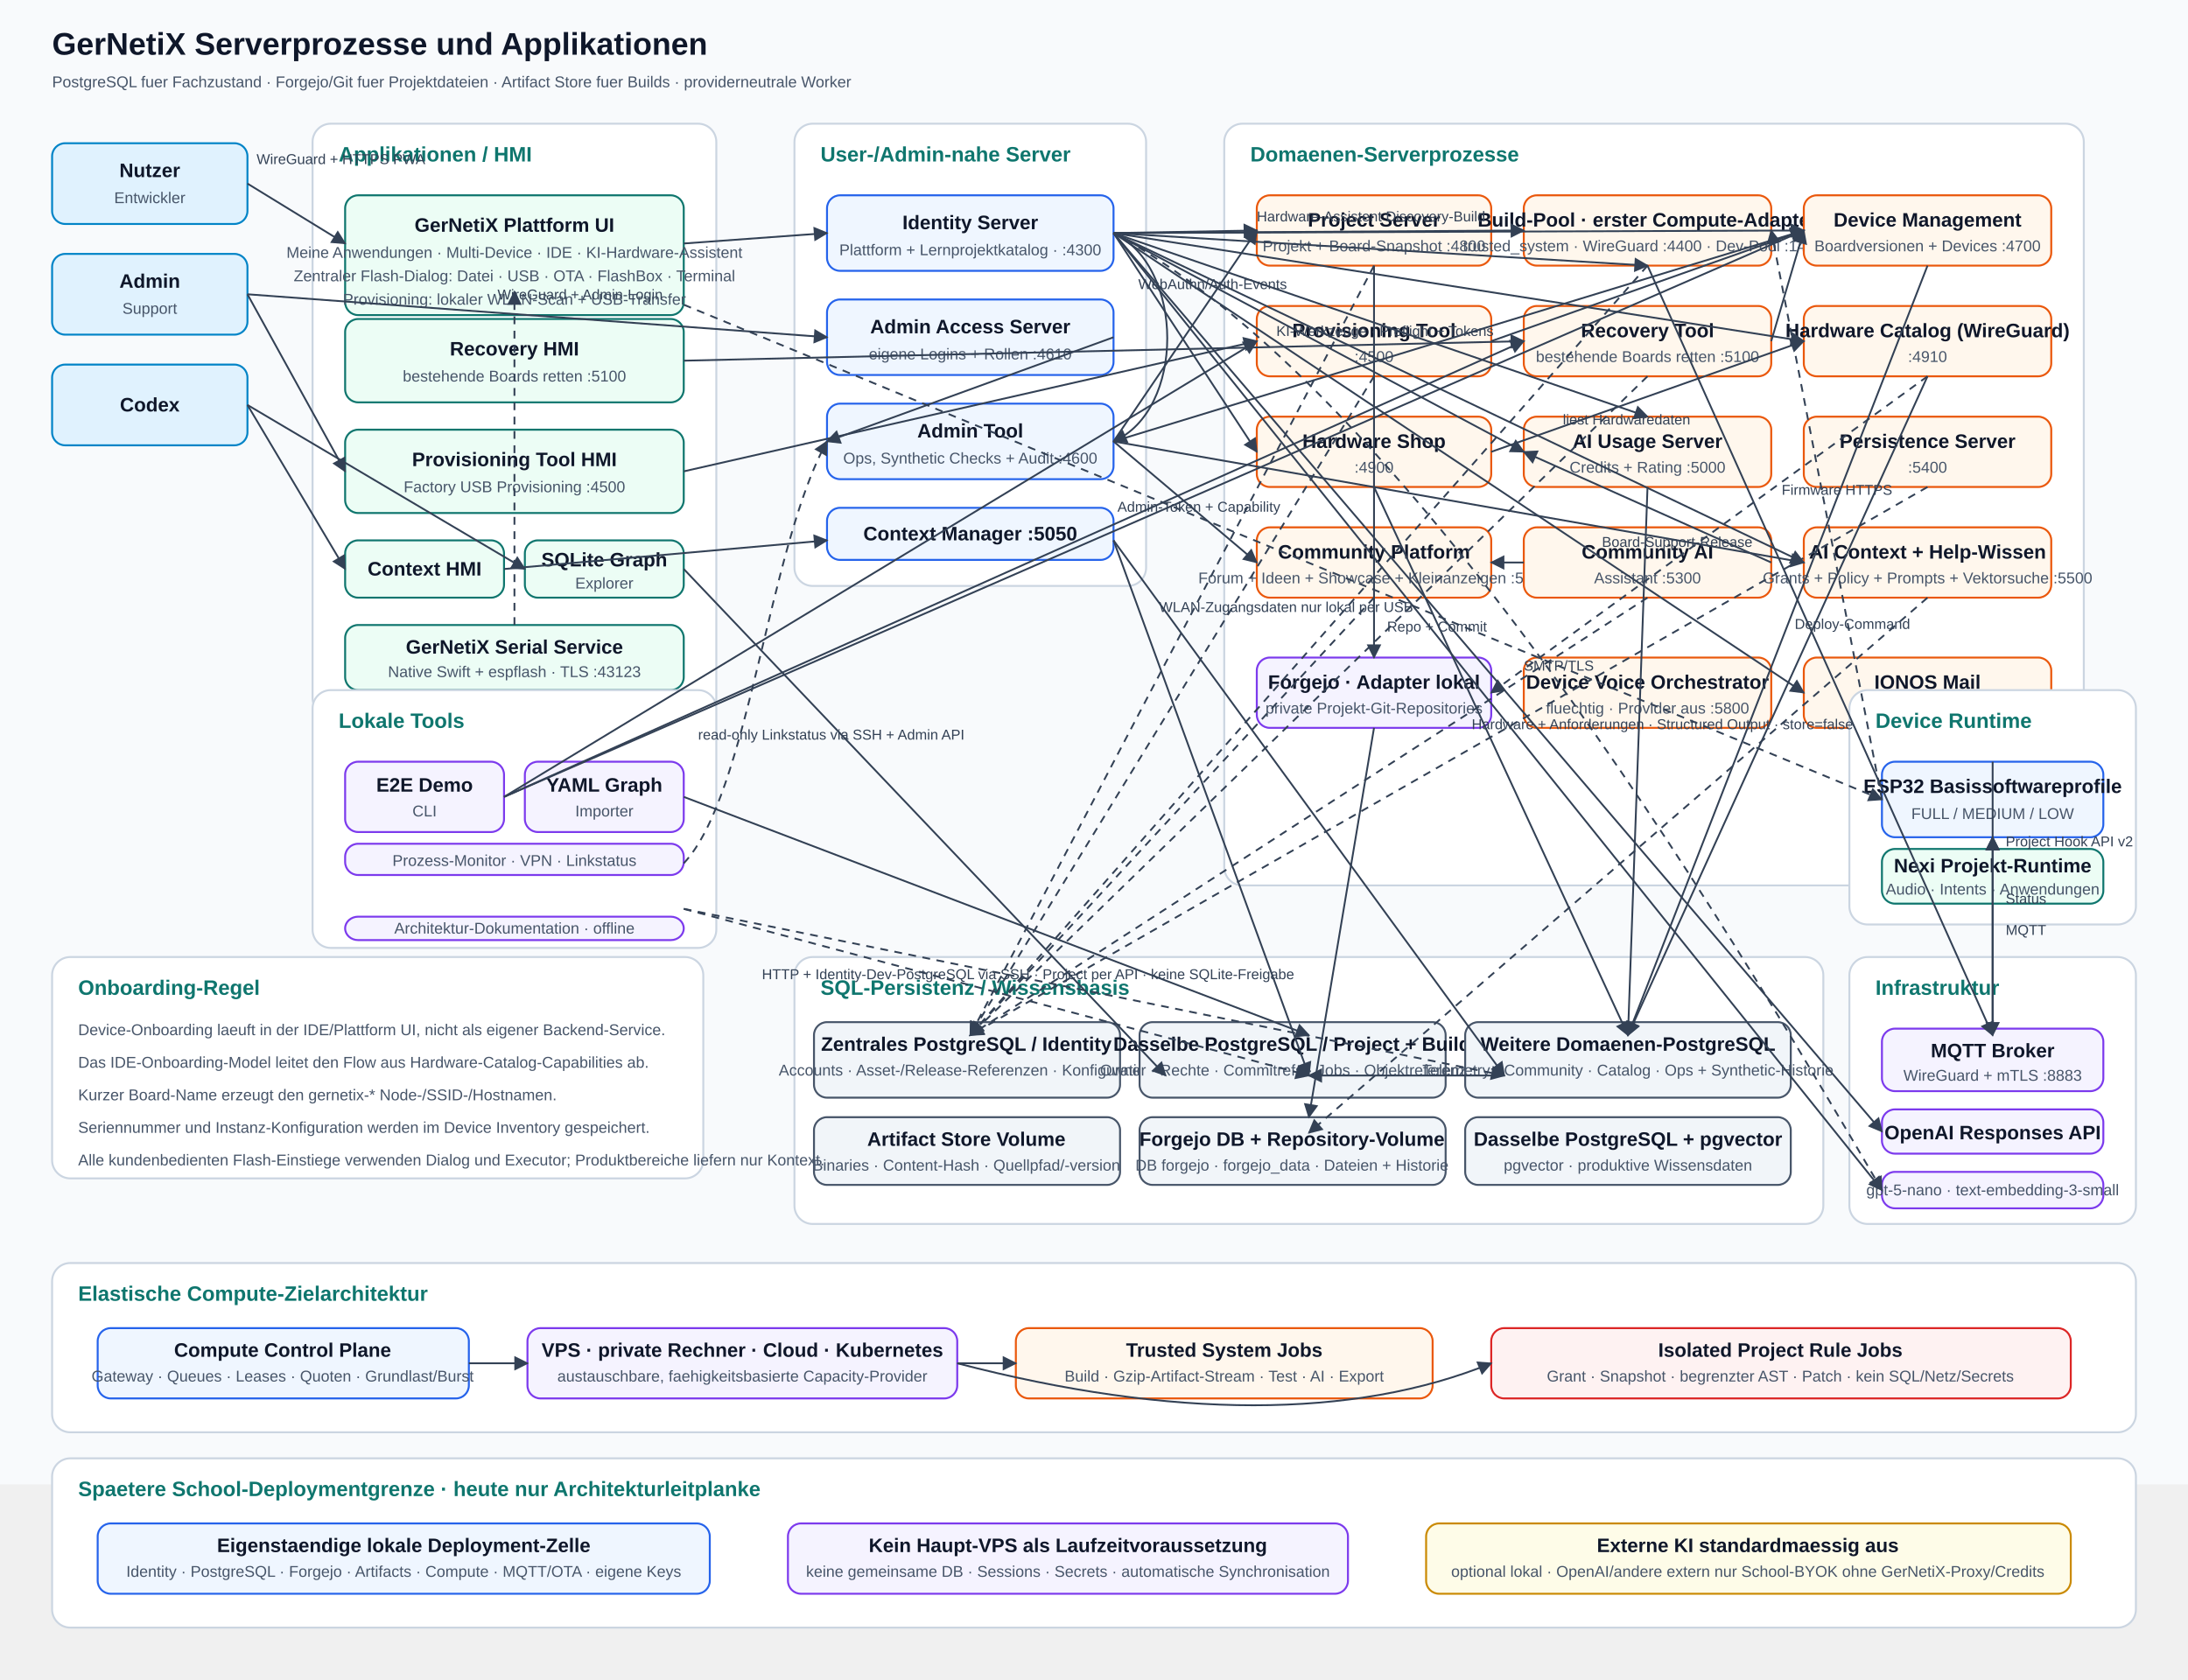
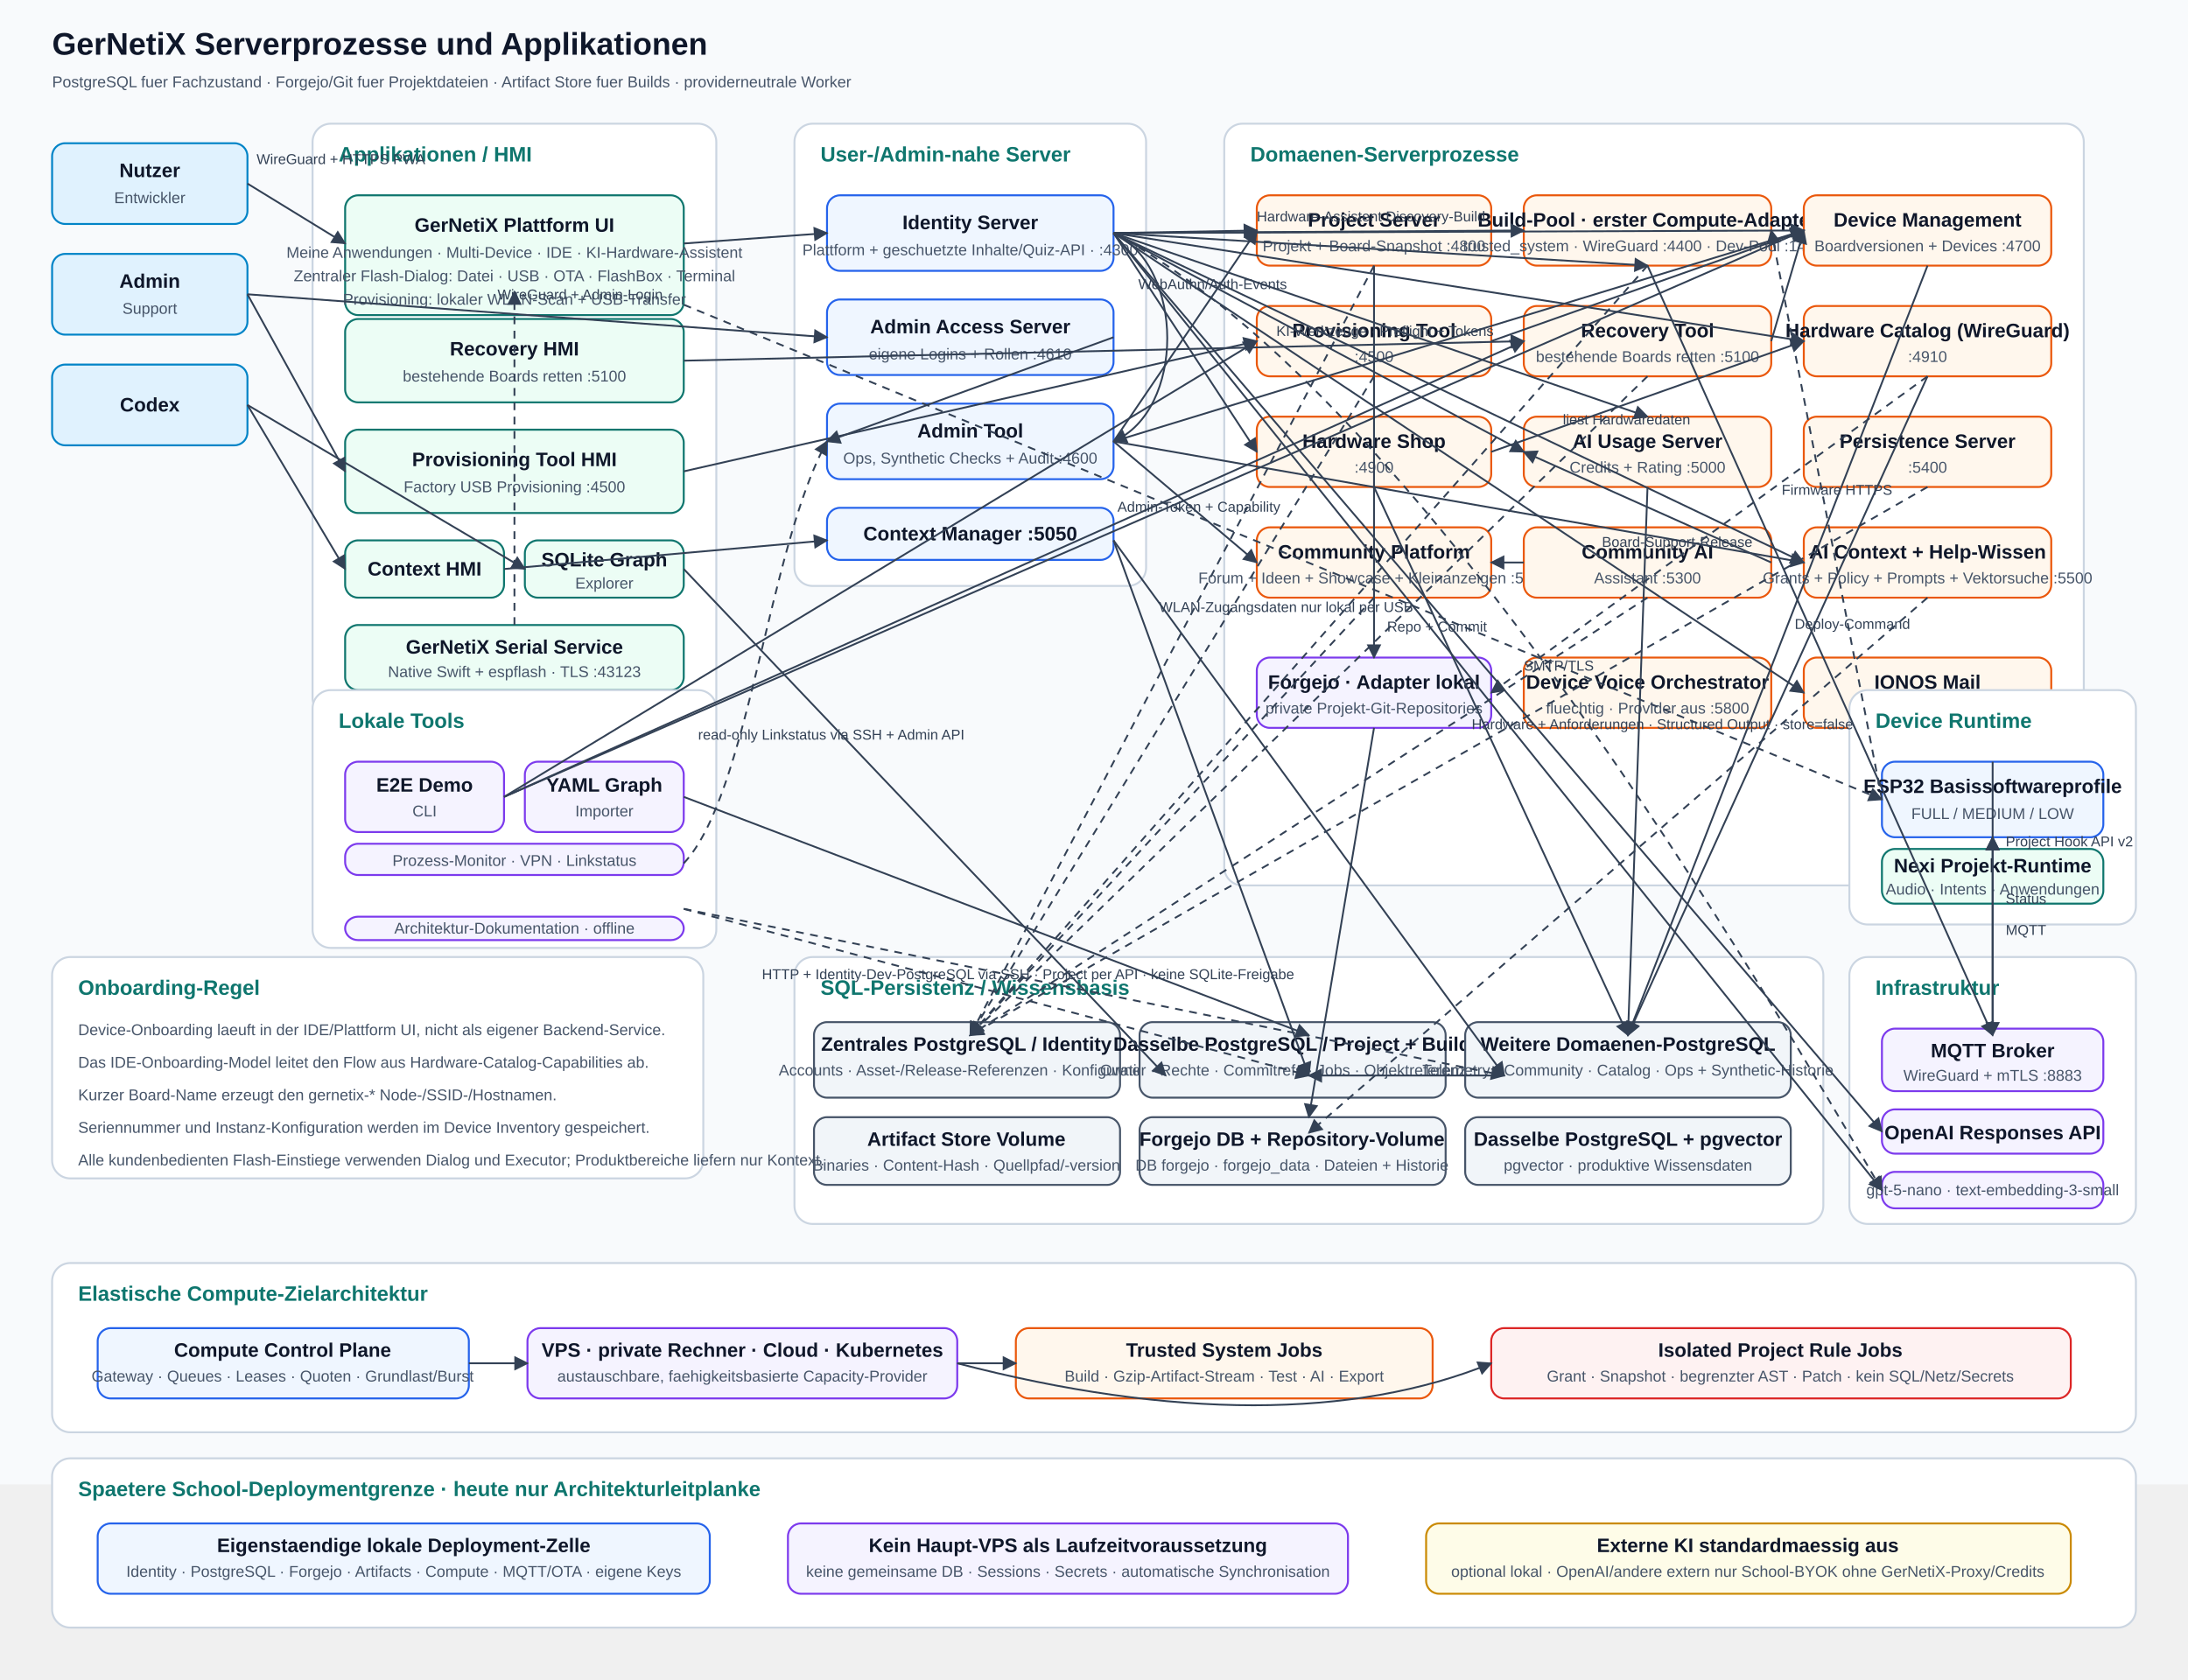
<svg xmlns="http://www.w3.org/2000/svg" width="1680" height="1290" viewBox="0 0 1680 1290" role="img" aria-labelledby="title desc">
  <defs>
    <marker id="arrow" viewBox="0 0 10 10" refX="9" refY="5" markerWidth="8" markerHeight="8" orient="auto-start-reverse">
      <path d="M 0 0 L 10 5 L 0 10 z" fill="#334155" />
    </marker>
    <style>
      .bg { fill: #f8fafc; }
      .cluster { fill: #ffffff; stroke: #cbd5e1; stroke-width: 1.5; rx: 14; }
      .clusterTitle { fill: #0f766e; font: 700 16px Segoe UI, Arial, sans-serif; }
      .node { fill: #ffffff; stroke: #94a3b8; stroke-width: 1.5; rx: 10; }
      .app { fill: #ecfdf5; stroke: #0f766e; }
      .edge { fill: #eff6ff; stroke: #2563eb; }
      .domain { fill: #fff7ed; stroke: #ea580c; }
      .tool { fill: #f5f3ff; stroke: #7c3aed; }
      .store { fill: #f1f5f9; stroke: #475569; }
      .actor { fill: #e0f2fe; stroke: #0284c7; }
      .titleText { fill: #0f172a; font: 700 15px Segoe UI, Arial, sans-serif; }
      .smallText { fill: #475569; font: 12px Segoe UI, Arial, sans-serif; }
      .label { fill: #334155; font: 11px Segoe UI, Arial, sans-serif; }
      .line { fill: none; stroke: #334155; stroke-width: 1.4; marker-end: url(#arrow); }
      .dashed { stroke-dasharray: 6 5; }
    </style>
  </defs>
  <rect class="bg" width="1680" height="1140" />
  <text x="40" y="42" class="titleText" style="font-size:24px">GerNetiX Serverprozesse und Applikationen</text>
  <text x="40" y="67" class="smallText">PostgreSQL fuer Fachzustand · Forgejo/Git fuer Projektdateien · Artifact Store fuer Builds · providerneutrale Worker</text>
  <g id="actors">
    <rect class="node actor" x="40" y="110" width="150" height="62" rx="10" />
    <text class="titleText" x="115" y="136" text-anchor="middle">Nutzer</text>
    <text class="smallText" x="115" y="156" text-anchor="middle">Entwickler</text>
    <rect class="node actor" x="40" y="195" width="150" height="62" rx="10" />
    <text class="titleText" x="115" y="221" text-anchor="middle">Admin</text>
    <text class="smallText" x="115" y="241" text-anchor="middle">Support</text>
    <rect class="node actor" x="40" y="280" width="150" height="62" rx="10" />
    <text class="titleText" x="115" y="316" text-anchor="middle">Codex</text>
  </g>
  <g id="applications">
    <rect class="cluster" x="240" y="95" width="310" height="455" rx="14" />
    <text class="clusterTitle" x="260" y="124">Applikationen / HMI</text>
    <rect class="node app" x="265" y="150" width="260" height="92" rx="10" />
    <text class="titleText" x="395" y="178" text-anchor="middle">GerNetiX Plattform UI</text>
    <text class="smallText" x="395" y="198" text-anchor="middle">Meine Anwendungen · Multi-Device · IDE · KI-Hardware-Assistent</text>
    <text class="smallText" x="395" y="216" text-anchor="middle">Zentraler Flash-Dialog: Datei · USB · OTA · FlashBox · Terminal</text>
    <text class="smallText" x="395" y="234" text-anchor="middle">Provisioning: lokaler WLAN-Scan + USB-Transfer</text>
    <rect class="node app" x="265" y="245" width="260" height="64" rx="10" />
    <text class="titleText" x="395" y="273" text-anchor="middle">Recovery HMI</text>
    <text class="smallText" x="395" y="293" text-anchor="middle">bestehende Boards retten :5100</text>
    <rect class="node app" x="265" y="330" width="260" height="64" rx="10" />
    <text class="titleText" x="395" y="358" text-anchor="middle">Provisioning Tool HMI</text>
    <text class="smallText" x="395" y="378" text-anchor="middle">Factory USB Provisioning :4500</text>
    <rect class="node app" x="265" y="415" width="122" height="44" rx="10" />
    <text class="titleText" x="326" y="442" text-anchor="middle">Context HMI</text>
    <rect class="node app" x="403" y="415" width="122" height="44" rx="10" />
    <text class="titleText" x="464" y="435" text-anchor="middle">SQLite Graph</text>
    <text class="smallText" x="464" y="452" text-anchor="middle">Explorer</text>
    <rect class="node app" x="265" y="480" width="260" height="50" rx="10" />
    <text class="titleText" x="395" y="502" text-anchor="middle">GerNetiX Serial Service</text>
    <text class="smallText" x="395" y="520" text-anchor="middle">Native Swift + espflash · TLS :43123</text>
  </g>
  <g id="edgeServices">
    <rect class="cluster" x="610" y="95" width="270" height="355" rx="14" />
    <text class="clusterTitle" x="630" y="124">User-/Admin-nahe Server</text>
    <rect class="node edge" x="635" y="150" width="220" height="58" rx="10" />
    <text class="titleText" x="745" y="176" text-anchor="middle">Identity Server</text>
-     <text class="smallText" x="745" y="196" text-anchor="middle">Plattform + Lernprojektkatalog · :4300</text>
+     <text class="smallText" x="745" y="196" text-anchor="middle">Plattform + geschuetzte Inhalte/Quiz-API · :4300</text>
    <rect class="node edge" x="635" y="230" width="220" height="58" rx="10" />
    <text class="titleText" x="745" y="256" text-anchor="middle">Admin Access Server</text>
    <text class="smallText" x="745" y="276" text-anchor="middle">eigene Logins + Rollen :4610</text>
    <rect class="node edge" x="635" y="310" width="220" height="58" rx="10" />
    <text class="titleText" x="745" y="336" text-anchor="middle">Admin Tool</text>
    <text class="smallText" x="745" y="356" text-anchor="middle">Ops, Synthetic Checks + Audit :4600</text>
    <rect class="node edge" x="635" y="390" width="220" height="40" rx="10" />
    <text class="titleText" x="745" y="415" text-anchor="middle">Context Manager :5050</text>
  </g>
  <g id="domainServices">
    <rect class="cluster" x="940" y="95" width="660" height="585" rx="14" />
    <text class="clusterTitle" x="960" y="124">Domaenen-Serverprozesse</text>
    <rect class="node domain" x="965" y="150" width="180" height="54" rx="10" />
    <text class="titleText" x="1055" y="174" text-anchor="middle">Project Server</text>
    <text class="smallText" x="1055" y="193" text-anchor="middle">Projekt + Board-Snapshot :4800</text>
    <rect class="node domain" x="1170" y="150" width="190" height="54" rx="10" />
    <text class="titleText" x="1265" y="174" text-anchor="middle">Build-Pool · erster Compute-Adapter</text>
    <text class="smallText" x="1265" y="193" text-anchor="middle">trusted_system · WireGuard :4400 · Dev-Pool :14400</text>
    <rect class="node domain" x="1385" y="150" width="190" height="54" rx="10" />
    <text class="titleText" x="1480" y="174" text-anchor="middle">Device Management</text>
    <text class="smallText" x="1480" y="193" text-anchor="middle">Boardversionen + Devices :4700</text>
    <rect class="node domain" x="965" y="235" width="180" height="54" rx="10" />
    <text class="titleText" x="1055" y="259" text-anchor="middle">Provisioning Tool</text>
    <text class="smallText" x="1055" y="278" text-anchor="middle">:4500</text>
    <rect class="node domain" x="1170" y="235" width="190" height="54" rx="10" />
    <text class="titleText" x="1265" y="259" text-anchor="middle">Recovery Tool</text>
    <text class="smallText" x="1265" y="278" text-anchor="middle">bestehende Boards retten :5100</text>
    <rect class="node domain" x="1385" y="235" width="190" height="54" rx="10" />
    <text class="titleText" x="1480" y="259" text-anchor="middle">Hardware Catalog (WireGuard)</text>
    <text class="smallText" x="1480" y="278" text-anchor="middle">:4910</text>
    <rect class="node domain" x="965" y="320" width="180" height="54" rx="10" />
    <text class="titleText" x="1055" y="344" text-anchor="middle">Hardware Shop</text>
    <text class="smallText" x="1055" y="363" text-anchor="middle">:4900</text>
    <rect class="node domain" x="1170" y="320" width="190" height="54" rx="10" />
    <text class="titleText" x="1265" y="344" text-anchor="middle">AI Usage Server</text>
    <text class="smallText" x="1265" y="363" text-anchor="middle">Credits + Rating :5000</text>
    <rect class="node domain" x="1385" y="320" width="190" height="54" rx="10" />
    <text class="titleText" x="1480" y="344" text-anchor="middle">Persistence Server</text>
    <text class="smallText" x="1480" y="363" text-anchor="middle">:5400</text>
    <rect class="node domain" x="965" y="405" width="180" height="54" rx="10" />
    <text class="titleText" x="1055" y="429" text-anchor="middle">Community Platform</text>
    <text class="smallText" x="1055" y="448" text-anchor="middle">Forum + Ideen + Showcase + Kleinanzeigen :5200</text>
    <rect class="node domain" x="1170" y="405" width="190" height="54" rx="10" />
    <text class="titleText" x="1265" y="429" text-anchor="middle">Community AI</text>
    <text class="smallText" x="1265" y="448" text-anchor="middle">Assistant :5300</text>
    <rect class="node domain" x="1385" y="405" width="190" height="54" rx="10" />
    <text class="titleText" x="1480" y="429" text-anchor="middle">AI Context + Help-Wissen</text>
    <text class="smallText" x="1480" y="448" text-anchor="middle">Grants + Policy + Prompts + Vektorsuche :5500</text>
    <rect class="node domain" x="1385" y="505" width="190" height="54" rx="10" />
    <text class="titleText" x="1480" y="529" text-anchor="middle">IONOS Mail</text>
    <text class="smallText" x="1480" y="548" text-anchor="middle">SMTP/TLS</text>
    <rect class="node tool" x="965" y="505" width="180" height="54" rx="10" />
    <text class="titleText" x="1055" y="529" text-anchor="middle">Forgejo · Adapter lokal</text>
    <text class="smallText" x="1055" y="548" text-anchor="middle">private Projekt-Git-Repositories</text>
    <rect class="node domain" x="1170" y="505" width="190" height="54" rx="10" />
    <text class="titleText" x="1265" y="529" text-anchor="middle">Device Voice Orchestrator</text>
    <text class="smallText" x="1265" y="548" text-anchor="middle">fluechtig · Provider aus :5800</text>
  </g>
  <g id="tools">
    <rect class="cluster" x="240" y="530" width="310" height="198" rx="14" />
    <text class="clusterTitle" x="260" y="559">Lokale Tools</text>
    <rect class="node tool" x="265" y="585" width="122" height="54" rx="10" />
    <text class="titleText" x="326" y="608" text-anchor="middle">E2E Demo</text>
    <text class="smallText" x="326" y="627" text-anchor="middle">CLI</text>
    <rect class="node tool" x="403" y="585" width="122" height="54" rx="10" />
    <text class="titleText" x="464" y="608" text-anchor="middle">YAML Graph</text>
    <text class="smallText" x="464" y="627" text-anchor="middle">Importer</text>
    <rect class="node tool" x="265" y="648" width="260" height="24" rx="10" />
    <text class="smallText" x="395" y="665" text-anchor="middle">Prozess-Monitor · VPN · Linkstatus</text>
    <rect class="node tool" x="265" y="704" width="260" height="18" rx="10" />
    <text class="smallText" x="395" y="717" text-anchor="middle">Architektur-Dokumentation · offline</text>
  </g>
  <g id="deviceRuntime">
    <rect class="cluster" x="1420" y="530" width="220" height="180" rx="14" />
    <text class="clusterTitle" x="1440" y="559">Device Runtime</text>
    <rect class="node edge" x="1445" y="585" width="170" height="58" rx="10" />
    <text class="titleText" x="1530" y="609" text-anchor="middle">ESP32 Basissoftwareprofile</text>
    <text class="smallText" x="1530" y="629" text-anchor="middle">FULL / MEDIUM / LOW</text>
    <rect class="node app" x="1445" y="652" width="170" height="42" rx="10" />
    <text class="titleText" x="1530" y="670" text-anchor="middle">Nexi Projekt-Runtime</text>
    <text class="smallText" x="1530" y="687" text-anchor="middle">Audio · Intents · Anwendungen</text>
  </g>
  <g id="platformInfrastructure">
    <rect class="cluster" x="1420" y="735" width="220" height="205" rx="14" />
    <text class="clusterTitle" x="1440" y="764">Infrastruktur</text>
    <rect class="node tool" x="1445" y="790" width="170" height="48" rx="10" />
    <text class="titleText" x="1530" y="812" text-anchor="middle">MQTT Broker</text>
    <text class="smallText" x="1530" y="830" text-anchor="middle">WireGuard + mTLS :8883</text>
    <rect class="node tool" x="1445" y="852" width="170" height="34" rx="10" />
    <text class="titleText" x="1530" y="875" text-anchor="middle">OpenAI Responses API</text>
    <rect class="node tool" x="1445" y="900" width="170" height="28" rx="10" />
    <text class="smallText" x="1530" y="918" text-anchor="middle">gpt-5-nano · text-embedding-3-small</text>
  </g>
  <g id="storage">
    <rect class="cluster" x="610" y="735" width="790" height="205" rx="14" />
    <text class="clusterTitle" x="630" y="764">SQL-Persistenz / Wissensbasis</text>
    <rect class="node store" x="625" y="785" width="235" height="58" rx="10" />
    <text class="titleText" x="742" y="807" text-anchor="middle">Zentrales PostgreSQL / Identity</text>
    <text class="smallText" x="742" y="826" text-anchor="middle">Accounts · Asset-/Release-Referenzen · Konfiguration</text>
    <rect class="node store" x="875" y="785" width="235" height="58" rx="10" />
    <text class="titleText" x="992" y="807" text-anchor="middle">Dasselbe PostgreSQL / Project + Build</text>
    <text class="smallText" x="992" y="826" text-anchor="middle">Owner · Rechte · Commitrefs · Jobs · Objektreferenzen</text>
    <rect class="node store" x="1125" y="785" width="250" height="58" rx="10" />
    <text class="titleText" x="1250" y="807" text-anchor="middle">Weitere Domaenen-PostgreSQL</text>
    <text class="smallText" x="1250" y="826" text-anchor="middle">Telemetry · Community · Catalog · Ops + Synthetic-Historie</text>
    <rect class="node store" x="625" y="858" width="235" height="52" rx="10" />
    <text class="titleText" x="742" y="880" text-anchor="middle">Artifact Store Volume</text>
    <text class="smallText" x="742" y="899" text-anchor="middle">Binaries · Content-Hash · Quellpfad/-version</text>
    <rect class="node store" x="875" y="858" width="235" height="52" rx="10" />
    <text class="titleText" x="992" y="880" text-anchor="middle">Forgejo DB + Repository-Volume</text>
    <text class="smallText" x="992" y="899" text-anchor="middle">DB forgejo · forgejo_data · Dateien + Historie</text>
    <rect class="node store" x="1125" y="858" width="250" height="52" rx="10" />
    <text class="titleText" x="1250" y="880" text-anchor="middle">Dasselbe PostgreSQL + pgvector</text>
    <text class="smallText" x="1250" y="899" text-anchor="middle">pgvector · produktive Wissensdaten</text>
  </g>
  <path class="line" d="M 190 141 L 265 187" />
  <text class="label" x="197" y="126">WireGuard + HTTPS PWA</text>
  <path class="line" d="M 190 226 L 265 362" />
  <path class="line" d="M 190 226 L 635 259" />
  <text class="label" x="382" y="230">WireGuard + Admin-Login</text>
  <path class="line" d="M 190 311 L 265 437" />
  <path class="line" d="M 190 311 L 403 437" />
  <path class="line" d="M 525 187 L 635 179" />
  <path class="line dashed" d="M 525 234 L 1445 614" />
  <text class="label" x="890" y="470">WLAN-Zugangsdaten nur lokal per USB</text>
  <path class="line dashed" d="M 395 480 L 395 224" />
  <path class="line" d="M 525 277 L 1170 262" />
  <path class="line" d="M 525 362 L 965 262" />
  <path class="line" d="M 387 437 L 635 415" />
  <path class="line" d="M 525 437 L 895 826" />
  <path class="line" d="M 855 179 L 965 177" />
  <path class="line" d="M 855 179 L 1170 177" />
  <path class="line" d="M 855 179 L 1385 177" />
  <path class="line" d="M 855 179 L 1385 262" />
  <path class="line" d="M 855 179 L 965 347" />
  <path class="line" d="M 855 179 L 1170 347" />
  <path class="line" d="M 855 179 L 1385 432" />
  <path class="line" d="M 855 179 L 1385 532" />
  <text class="label" x="1170" y="515">SMTP/TLS</text>
  <path class="line" d="M 855 179 C 910 205, 910 315, 855 339" />
  <text class="label" x="874" y="222">WebAuthn/Auth-Events</text>
  <path class="line" d="M 855 179 L 1445 869" />
  <path class="line" d="M 855 179 L 1445 914" />
  <path class="line" d="M 855 259 L 635 339" />
  <path class="line dashed" d="M 525 663 C 575 610, 590 420, 635 339" />
  <text class="label" x="536" y="568">read-only Linkstatus via SSH + Admin API</text>
  <path class="line" d="M 855 339 L 1385 177" />
  <path class="line" d="M 855 339 L 965 177" />
  <path class="line" d="M 855 339 L 965 432" />
  <text class="label" x="858" y="393">Admin-Token + Capability</text>
  <path class="line" d="M 855 339 L 1385 432" />
  <path class="line" d="M 855 415 L 1155 826" />
  <path class="line" d="M 855 415 L 1005 826" />
  <path class="line" d="M 1055 204 L 1055 505" />
  <text class="label" x="1065" y="485">Repo + Commit</text>
  <path class="line" d="M 1055 559 L 1005 858" />
  <path class="line dashed" d="M 1480 289 L 1145 532" />
  <text class="label" x="1230" y="420">Board-Support-Release</text>
  <path class="line" d="M 1145 347 L 1385 262" />
  <text class="label" x="1200" y="326">liest Hardwaredaten</text>
  <path class="line" d="M 1145 262 L 1385 177" />
  <path class="line" d="M 1360 262 L 1385 177" />
  <path class="line" d="M 855 179 L 1265 204" />
  <text class="label" x="965" y="170">Hardware-Assistent Discovery-Build</text>
  <path class="line" d="M 855 179 L 1265 320" />
  <text class="label" x="980" y="258">KI-Werkzeuge · Preflight + Tokens</text>
  <path class="line dashed" d="M 855 179 C 1080 300, 1320 700, 1445 914" />
  <text class="label" x="1130" y="560">Hardware + Anforderungen · Structured Output · store=false</text>
  <path class="line" d="M 1360 432 L 1170 347" />
  <path class="line" d="M 1170 432 L 1145 432" />
  <path class="line" d="M 1265 204 L 1530 795" />
  <text class="label" x="1378" y="483">Deploy-Command</text>
  <path class="line" d="M 1530 795 L 1530 643" />
  <text class="label" x="1540" y="718">MQTT</text>
  <path class="line" d="M 1530 585 L 1530 795" />
  <text class="label" x="1540" y="694">Status</text>
  <path class="line" d="M 1530 652 L 1530 643" />
  <text class="label" x="1540" y="650">Project Hook API v2</text>
  <path class="line dashed" d="M 1445 614 L 1360 177" />
  <text class="label" x="1368" y="380">Firmware HTTPS</text>
  <path class="line dashed" d="M 1055 204 L 745 795" />
  <path class="line dashed" d="M 1265 204 L 745 795" />
  <path class="line" d="M 1480 204 L 1250 795" />
  <path class="line dashed" d="M 1055 289 L 745 795" />
  <path class="line dashed" d="M 1265 289 L 745 795" />
  <path class="line" d="M 1480 289 L 1250 795" />
  <path class="line" d="M 1055 374 L 1250 795" />
  <path class="line" d="M 1265 374 L 1250 795" />
  <path class="line dashed" d="M 1480 374 L 745 795" />
  <path class="line dashed" d="M 1055 459 L 745 795" />
  <path class="line dashed" d="M 1265 459 L 745 795" />
  <path class="line dashed" d="M 1480 459 L 1005 870" />
  <path class="line" d="M 387 612 L 965 262" />
  <path class="line" d="M 387 612 L 1170 262" />
  <path class="line" d="M 387 612 L 1385 177" />
  <path class="line" d="M 525 612 L 1005 795" />
  <path class="line dashed" d="M 525 698 L 1005 826" />
  <path class="line dashed" d="M 525 698 L 1155 826" />
  <text class="label" x="585" y="752">HTTP + Identity-Dev-PostgreSQL via SSH · Project per API · keine SQLite-Freigabe</text>
  <path class="line" d="M 1155 826 L 1005 826" />
  <g id="legend">
    <rect class="cluster" x="40" y="735" width="500" height="170" rx="14" />
    <text class="clusterTitle" x="60" y="764">Onboarding-Regel</text>
    <text class="smallText" x="60" y="795">Device-Onboarding laeuft in der IDE/Plattform UI, nicht als eigener Backend-Service.</text>
    <text class="smallText" x="60" y="820">Das IDE-Onboarding-Model leitet den Flow aus Hardware-Catalog-Capabilities ab.</text>
    <text class="smallText" x="60" y="845">Kurzer Board-Name erzeugt den gernetix-* Node-/SSID-/Hostnamen.</text>
    <text class="smallText" x="60" y="870">Seriennummer und Instanz-Konfiguration werden im Device Inventory gespeichert.</text>
    <text class="smallText" x="60" y="895">Alle kundenbedienten Flash-Einstiege verwenden Dialog und Executor; Produktbereiche liefern nur Kontext.</text>
  </g>
  <g id="elasticComputeTarget">
    <rect class="cluster" x="40" y="970" width="1600" height="130" rx="14" />
    <text class="clusterTitle" x="60" y="999">Elastische Compute-Zielarchitektur</text>
    <rect class="node edge" x="75" y="1020" width="285" height="54" rx="10" />
    <text class="titleText" x="217" y="1042" text-anchor="middle">Compute Control Plane</text>
    <text class="smallText" x="217" y="1061" text-anchor="middle">Gateway · Queues · Leases · Quoten · Grundlast/Burst</text>
    <rect class="node tool" x="405" y="1020" width="330" height="54" rx="10" />
    <text class="titleText" x="570" y="1042" text-anchor="middle">VPS · private Rechner · Cloud · Kubernetes</text>
    <text class="smallText" x="570" y="1061" text-anchor="middle">austauschbare, faehigkeitsbasierte Capacity-Provider</text>
    <rect class="node domain" x="780" y="1020" width="320" height="54" rx="10" />
    <text class="titleText" x="940" y="1042" text-anchor="middle">Trusted System Jobs</text>
    <text class="smallText" x="940" y="1061" text-anchor="middle">Build · Gzip-Artifact-Stream · Test · AI · Export</text>
    <rect class="node" x="1145" y="1020" width="445" height="54" rx="10" style="fill:#fef2f2;stroke:#dc2626" />
    <text class="titleText" x="1367" y="1042" text-anchor="middle">Isolated Project Rule Jobs</text>
    <text class="smallText" x="1367" y="1061" text-anchor="middle">Grant · Snapshot · begrenzter AST · Patch · kein SQL/Netz/Secrets</text>
    <path class="line" d="M 360 1047 L 405 1047" />
    <path class="line" d="M 735 1047 L 780 1047" />
    <path class="line" d="M 735 1047 C 900 1090, 1040 1090, 1145 1047" />
  </g>
  <g id="schoolDeploymentBoundary">
    <rect class="cluster" x="40" y="1120" width="1600" height="130" rx="14" />
    <text class="clusterTitle" x="60" y="1149">Spaetere School-Deploymentgrenze · heute nur Architekturleitplanke</text>
    <rect class="node edge" x="75" y="1170" width="470" height="54" rx="10" />
    <text class="titleText" x="310" y="1192" text-anchor="middle">Eigenstaendige lokale Deployment-Zelle</text>
    <text class="smallText" x="310" y="1211" text-anchor="middle">Identity · PostgreSQL · Forgejo · Artifacts · Compute · MQTT/OTA · eigene Keys</text>
    <rect class="node tool" x="605" y="1170" width="430" height="54" rx="10" />
    <text class="titleText" x="820" y="1192" text-anchor="middle">Kein Haupt-VPS als Laufzeitvoraussetzung</text>
    <text class="smallText" x="820" y="1211" text-anchor="middle">keine gemeinsame DB · Sessions · Secrets · automatische Synchronisation</text>
    <rect class="node" x="1095" y="1170" width="495" height="54" rx="10" style="fill:#fefce8;stroke:#ca8a04" />
    <text class="titleText" x="1342" y="1192" text-anchor="middle">Externe KI standardmaessig aus</text>
    <text class="smallText" x="1342" y="1211" text-anchor="middle">optional lokal · OpenAI/andere extern nur School-BYOK ohne GerNetiX-Proxy/Credits</text>
  </g>
</svg>
